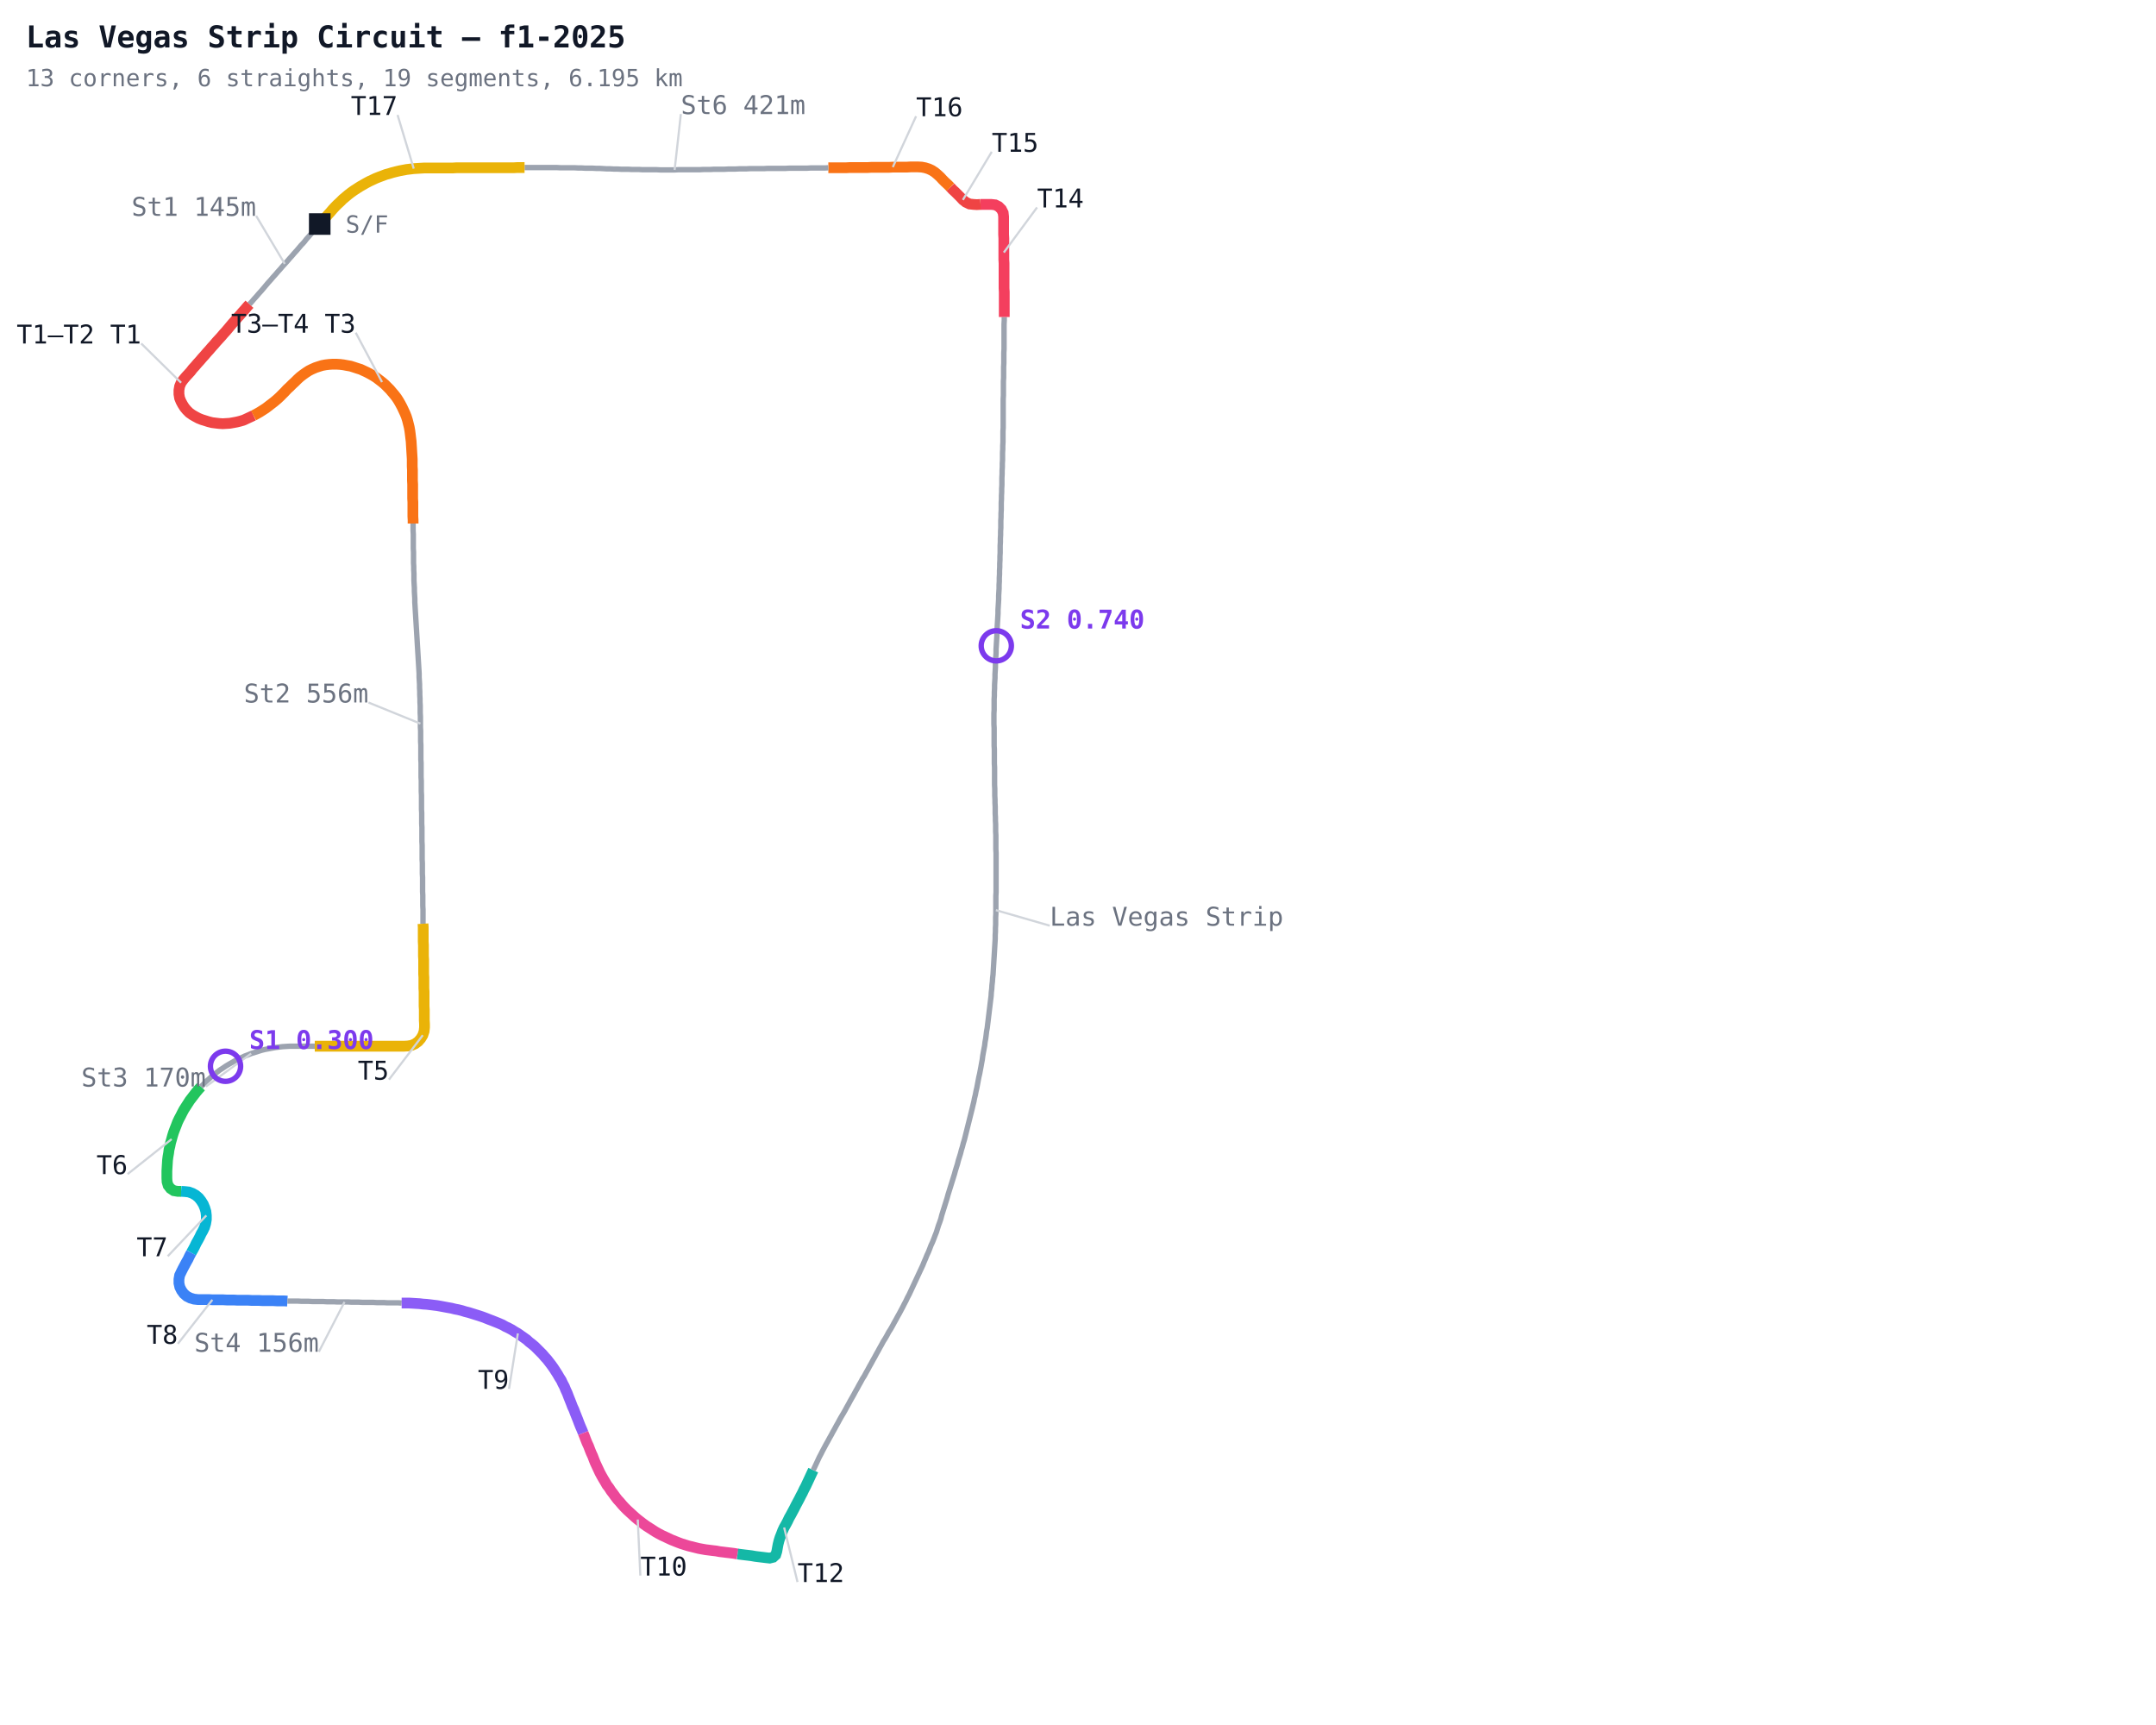
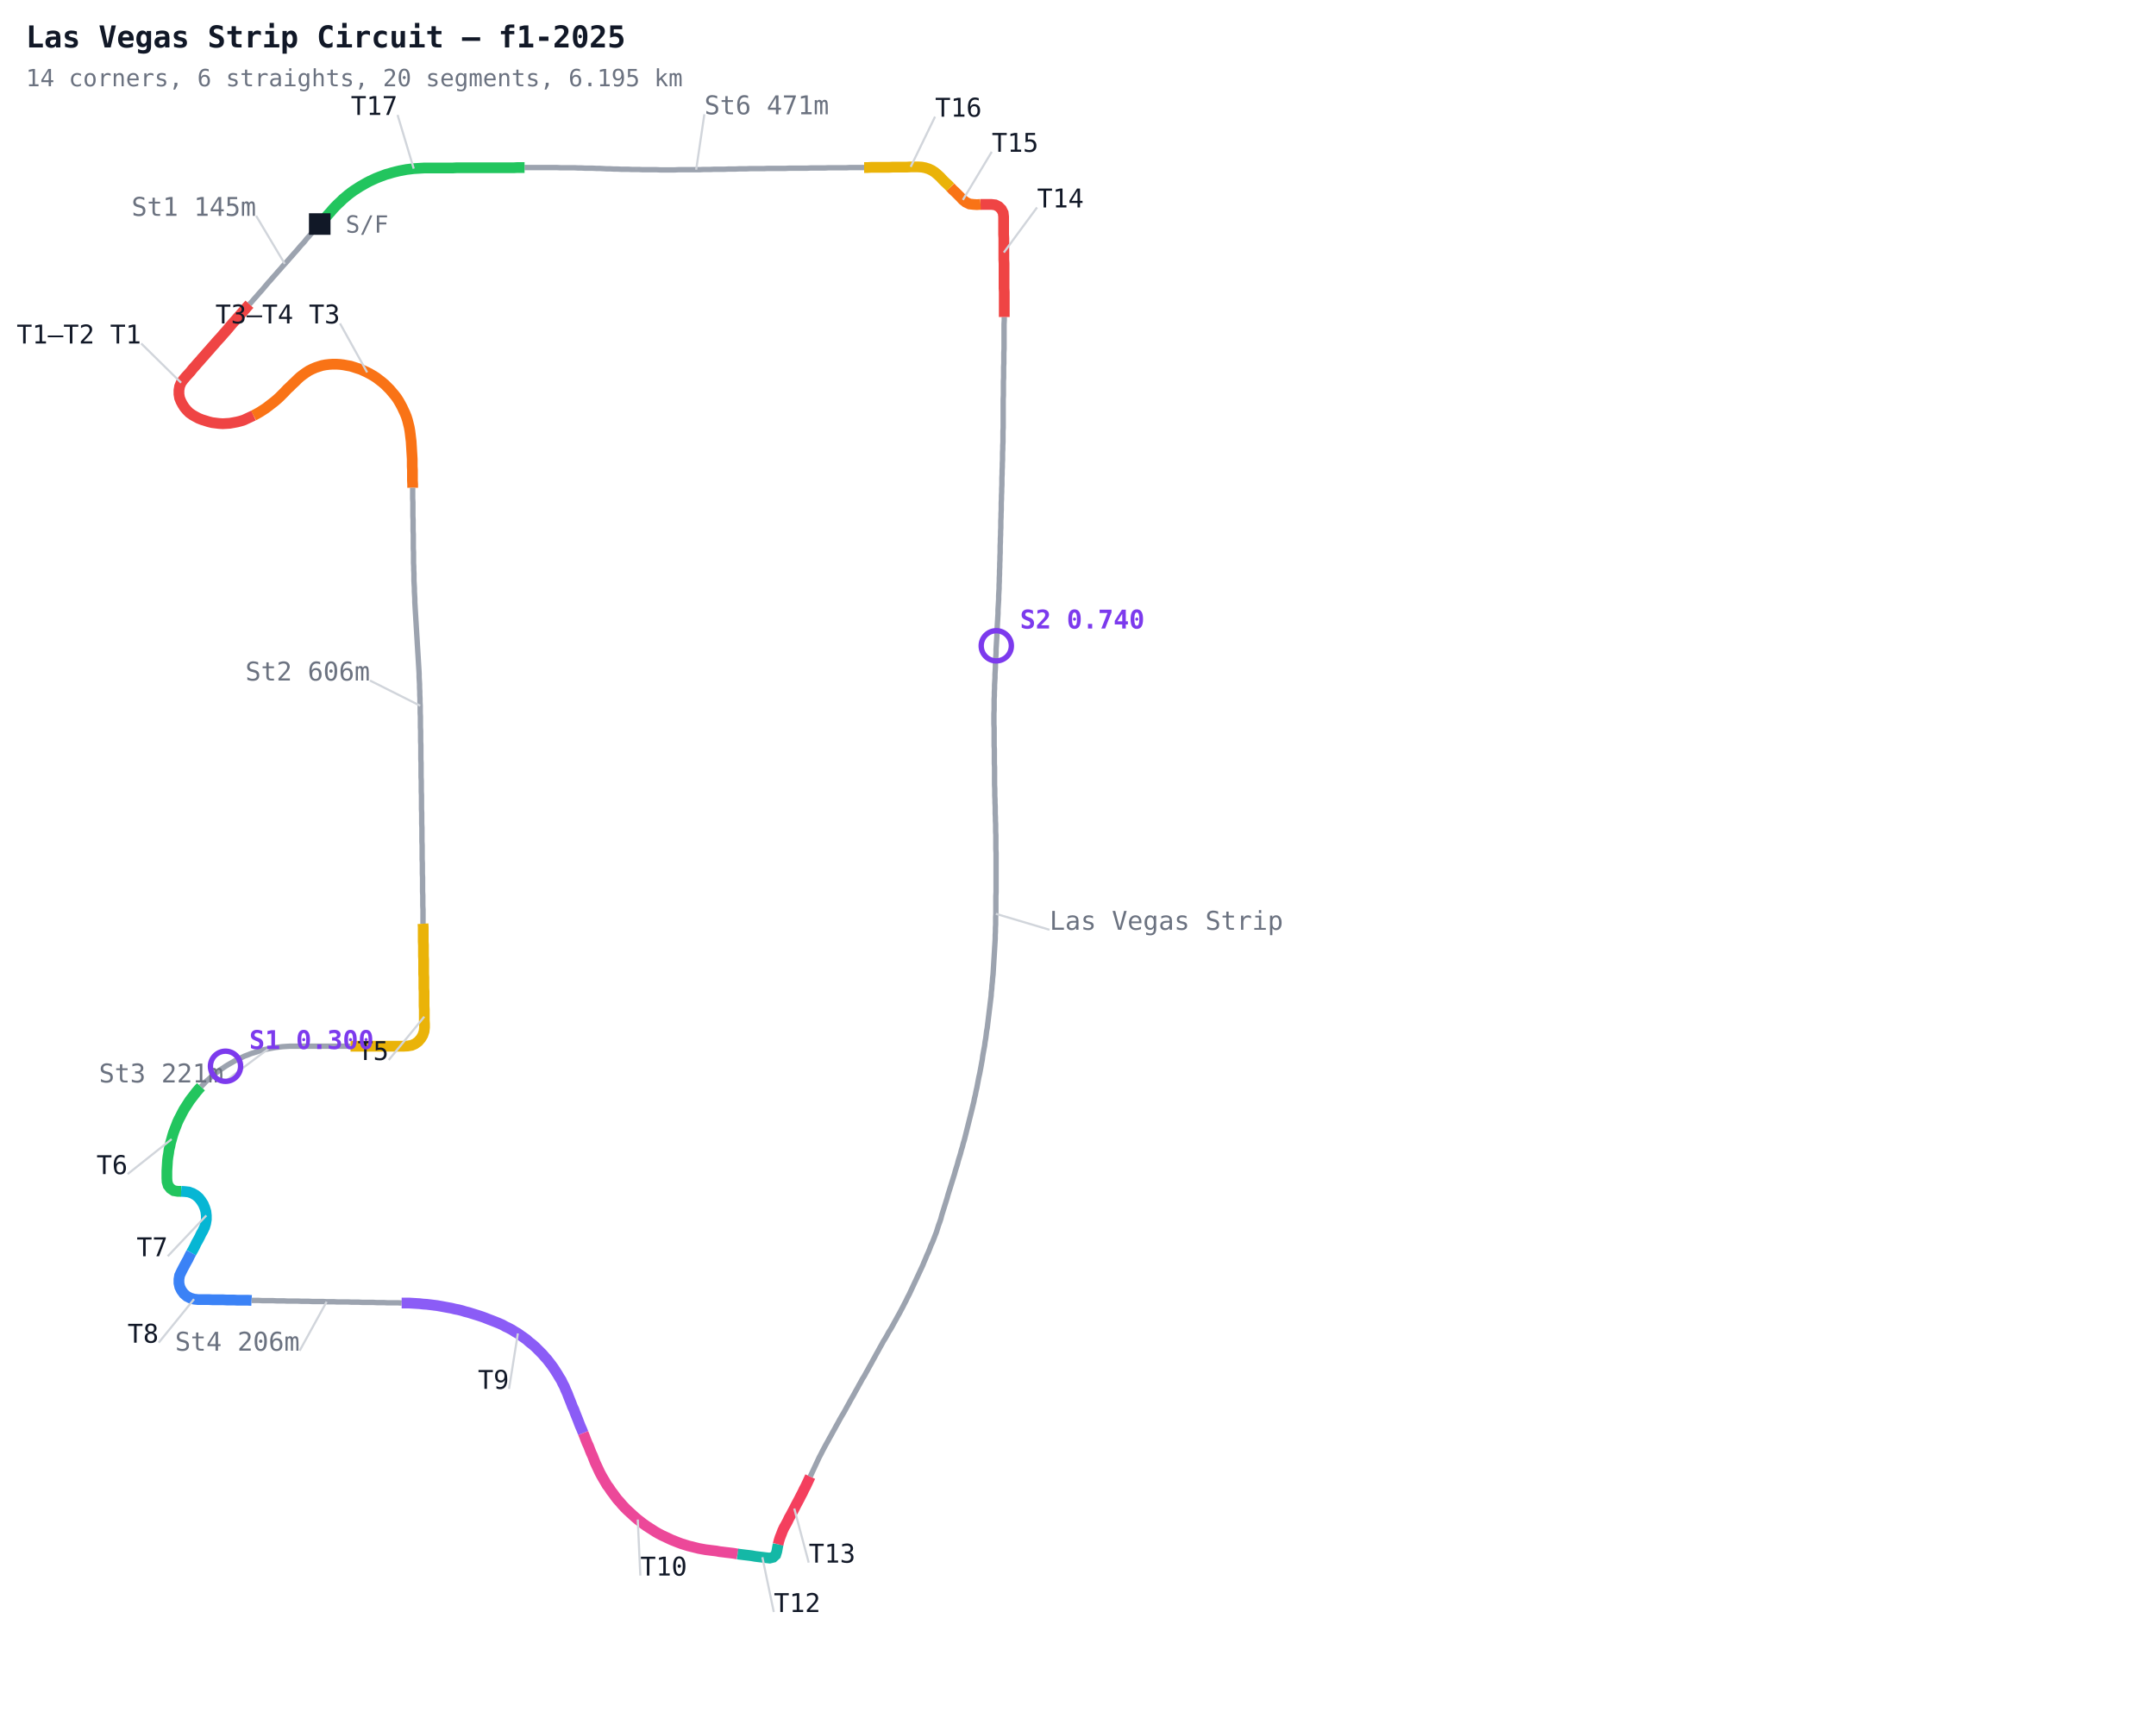
<svg xmlns="http://www.w3.org/2000/svg" width="1000" height="800" viewBox="0 0 1000 800">
  <defs>
    <style>
      .name { font-family: monospace; font-size: 12px; }
      .sector { font-family: monospace; font-size: 12px; fill: #7c3aed; font-weight: bold; }
      .title { font-family: monospace; font-size: 14px; fill: #111827; font-weight: bold; }
      .sub { font-family: monospace; font-size: 11px; fill: #6b7280; }
    </style>
  </defs>
  <rect width="1000" height="800" fill="#ffffff" />
  <polyline fill="none" stroke="#9ca3af" stroke-width="2.5" points="148.3,103.9 147.4,104.9 146.6,105.8 145.5,107.1 144.4,108.3 143.3,109.6 142.2,110.8 141.2,112.1 140.5,112.9 139.7,113.7 138.7,114.9 137.6,116.2 136.5,117.4 135.4,118.7 134.3,119.9 133.2,121.2 132.1,122.4 131.0,123.6 129.9,124.9 128.8,126.1 127.7,127.4 126.6,128.6 125.5,129.9 124.4,131.1 123.3,132.4 122.3,133.6 121.2,134.9 120.1,136.1 119.0,137.4 117.9,138.6 116.8,139.9 115.7,141.1" />
  <polyline fill="none" stroke="#ef4444" stroke-width="5" points="115.7,141.1 114.6,142.3 113.5,143.6 112.4,144.8 111.3,146.1 110.2,147.3 109.1,148.6 108.0,149.8 106.9,151.1 105.9,152.3 104.8,153.6 103.7,154.8 102.6,156.1 101.5,157.3 100.4,158.5 99.3,159.8 98.2,161.0 97.1,162.3 96.0,163.5 94.9,164.8 93.8,166.0 92.7,167.3 91.6,168.5 90.5,169.8 89.4,171.0 88.4,172.3 87.3,173.5 86.2,174.7 85.1,176.0 84.0,177.5 83.3,179.2 83.0,181.0 83.0,182.8 83.3,184.6 83.9,186.1 84.7,187.6 85.6,189.0 86.6,190.2 87.8,191.4 89.2,192.4 90.6,193.2 92.1,194.0 93.6,194.6 95.2,195.1 96.8,195.6 98.4,196.0 100.0,196.2 101.7,196.4 103.3,196.5 105.0,196.4 106.6,196.3 108.3,196.0 109.9,195.7 111.5,195.3 113.1,194.8 114.6,194.1 116.1,193.4 117.6,192.7" />
-   <polyline fill="none" stroke="#f97316" stroke-width="5" points="117.6,192.7 119.1,191.9 120.5,191.1 121.9,190.2 123.3,189.3 124.6,188.3 125.9,187.3 127.2,186.3 128.5,185.2 129.7,184.1 130.9,182.9 132.1,181.7 133.2,180.5 134.4,179.4 135.6,178.2 136.8,177.1 138.0,175.9 139.2,174.8 140.5,173.8 141.9,172.8 143.3,171.9 144.7,171.2 146.3,170.5 147.8,170.0 149.4,169.5 151.0,169.2 152.7,169.0 154.3,168.9 156.0,168.9 157.7,169.0 159.3,169.2 160.9,169.5 162.6,169.8 164.2,170.3 165.7,170.8 167.3,171.3 168.8,172.0 170.3,172.7 171.8,173.5 173.2,174.3 174.6,175.2 175.9,176.2 177.2,177.2 178.5,178.3 179.7,179.5 180.8,180.6 181.9,181.9 183.0,183.2 184.0,184.5 184.9,185.9 185.7,187.3 186.5,188.8 187.2,190.3 187.9,191.8 188.5,193.3 189.0,194.9 189.4,196.5 189.8,198.1 190.1,199.8 190.3,201.4 190.5,203.1 190.7,204.7 190.8,206.4 190.9,208.0 191.0,209.7 191.1,211.3 191.2,213.0 191.2,214.6 191.2,216.3 191.3,218.0 191.3,219.6 191.3,221.3 191.3,222.9 191.4,224.6 191.4,226.2 191.4,227.9 191.4,229.6 191.4,231.2 191.5,232.9 191.5,234.5 191.5,236.2 191.5,237.9 191.5,239.5 191.6,241.2 191.6,242.8" />
-   <polyline fill="none" stroke="#9ca3af" stroke-width="2.5" points="191.6,242.8 191.6,244.5 191.6,246.1 191.7,247.8 191.7,249.5 191.7,251.1 191.7,252.8 191.7,254.4 191.8,256.1 191.8,257.7 191.8,259.4 191.8,261.1 191.9,262.7 191.9,264.4 192.0,266.0 192.0,267.7 192.0,269.3 192.1,271.0 192.2,272.7 192.2,274.3 192.3,276.0 192.4,277.6 192.4,279.3 192.5,280.9 192.6,282.6 192.7,284.3 192.8,285.9 192.9,287.6 193.0,289.2 193.1,290.9 193.2,292.5 193.3,294.2 193.4,295.8 193.5,297.5 193.6,299.2 193.7,300.8 193.8,302.5 193.9,304.1 194.0,305.8 194.1,307.4 194.2,309.1 194.3,310.7 194.4,312.4 194.4,314.1 194.5,315.7 194.6,317.4 194.6,319.0 194.7,320.7 194.7,322.3 194.8,324.0 194.8,325.6 194.9,327.3 194.9,329.0 194.9,330.6 195.0,332.3 195.0,333.9 195.0,335.6 195.0,337.3 195.1,338.9 195.1,340.6 195.1,342.2 195.1,343.9 195.2,345.5 195.2,347.2 195.2,348.9 195.2,350.5 195.2,352.2 195.3,353.8 195.3,355.5 195.3,357.1 195.3,358.8 195.3,360.5 195.4,362.1 195.4,363.8 195.4,365.4 195.4,367.1 195.5,368.8 195.5,370.4 195.5,372.1 195.5,373.7 195.5,375.4 195.6,377.0 195.6,378.7 195.6,380.4 195.6,382.0 195.7,383.7 195.7,385.3 195.7,387.0 195.7,388.6 195.7,390.3 195.8,392.0 195.8,393.6 195.8,395.3 195.8,396.9 195.8,398.6 195.9,400.3 195.9,401.9 195.9,403.6 195.9,405.2 196.0,406.9 196.0,408.5 196.0,410.2 196.0,411.9 196.0,413.5 196.1,415.2 196.1,416.8 196.1,418.5 196.1,420.1 196.2,421.8 196.2,423.5 196.2,425.1 196.2,426.8 196.2,428.4" />
-   <polyline fill="none" stroke="#eab308" stroke-width="5" points="196.2,428.4 196.3,430.1 196.3,431.8 196.3,433.4 196.3,435.1 196.3,436.7 196.4,438.4 196.4,440.0 196.4,441.7 196.4,443.4 196.5,445.0 196.5,446.7 196.5,448.3 196.5,450.0 196.5,451.7 196.6,453.3 196.6,455.0 196.6,456.6 196.6,458.3 196.7,459.9 196.7,461.6 196.7,463.3 196.7,464.9 196.7,466.6 196.8,468.2 196.8,469.9 196.8,471.5 196.8,473.2 196.9,474.9 196.9,476.5 196.7,478.3 196.1,480.1 195.2,481.6 194.0,483.0 192.5,484.1 190.9,484.8 189.1,485.1 187.4,485.2 185.8,485.2 184.1,485.2 182.5,485.2 180.8,485.2 179.1,485.2 177.5,485.2 175.8,485.2 174.2,485.2 172.5,485.2 170.8,485.2 169.2,485.2 167.5,485.2 165.9,485.2 164.2,485.2 162.6,485.2 160.9,485.2 159.2,485.2 157.6,485.2 155.9,485.2 154.3,485.2 152.6,485.2 150.9,485.2 149.3,485.2 147.6,485.2 146.0,485.2" />
-   <polyline fill="none" stroke="#9ca3af" stroke-width="2.5" points="146.0,485.2 144.3,485.2 142.7,485.2 141.0,485.2 139.3,485.2 137.7,485.2 136.0,485.2 134.4,485.2 132.7,485.3 131.1,485.4 129.4,485.6 127.8,485.8 126.1,486.1 124.5,486.4 122.9,486.7 121.3,487.1 119.7,487.6 118.1,488.1 116.5,488.6 115.0,489.2 113.4,489.8 111.9,490.5 110.4,491.2 108.9,492.0 107.5,492.8 106.1,493.6 104.6,494.5 103.3,495.4 101.9,496.3 100.6,497.3 99.3,498.3 98.0,499.4 96.8,500.5 95.5,501.6 94.4,502.8 93.2,504.0" />
+   <polyline fill="none" stroke="#f97316" stroke-width="5" points="117.6,192.7 119.1,191.9 120.5,191.1 121.9,190.2 123.3,189.3 124.6,188.3 125.9,187.3 127.2,186.3 128.5,185.2 129.7,184.1 130.9,182.9 132.1,181.7 133.2,180.5 134.4,179.4 135.6,178.2 136.8,177.1 138.0,175.9 139.2,174.8 140.5,173.8 141.9,172.8 143.3,171.9 144.7,171.2 146.3,170.5 147.8,170.0 149.4,169.5 151.0,169.2 152.7,169.0 154.3,168.9 156.0,168.9 157.7,169.0 159.3,169.2 160.9,169.5 162.6,169.8 164.2,170.3 165.7,170.8 167.3,171.3 168.8,172.0 170.3,172.7 171.8,173.5 173.2,174.3 174.6,175.2 175.9,176.2 177.2,177.2 178.5,178.3 179.7,179.5 180.8,180.6 181.9,181.9 183.0,183.2 184.0,184.5 184.9,185.9 185.7,187.3 186.5,188.8 187.2,190.3 187.9,191.8 188.5,193.3 189.0,194.9 189.4,196.5 189.8,198.1 190.1,199.8 190.3,201.4 190.5,203.1 190.7,204.7 190.8,206.4 190.9,208.0 191.0,209.7 191.1,211.3 191.2,213.0 191.2,214.6 191.2,216.3 191.3,218.0 191.3,219.6 191.3,221.3 191.3,222.9 191.4,224.6 191.4,226.2" />
+   <polyline fill="none" stroke="#9ca3af" stroke-width="2.5" points="191.4,226.2 191.4,227.9 191.4,229.6 191.4,231.2 191.5,232.9 191.5,234.5 191.5,236.2 191.5,237.9 191.5,239.5 191.6,241.2 191.6,242.8 191.6,244.5 191.6,246.1 191.7,247.8 191.7,249.5 191.7,251.1 191.7,252.8 191.7,254.4 191.8,256.1 191.8,257.7 191.8,259.4 191.8,261.1 191.9,262.7 191.9,264.4 192.0,266.0 192.0,267.7 192.0,269.3 192.1,271.0 192.2,272.7 192.2,274.3 192.3,276.0 192.4,277.6 192.4,279.3 192.5,280.9 192.6,282.6 192.7,284.3 192.8,285.9 192.9,287.6 193.0,289.2 193.1,290.9 193.2,292.5 193.3,294.2 193.4,295.8 193.5,297.5 193.6,299.2 193.7,300.8 193.8,302.5 193.9,304.1 194.0,305.8 194.1,307.4 194.2,309.1 194.3,310.7 194.4,312.4 194.4,314.1 194.5,315.7 194.6,317.4 194.6,319.0 194.7,320.7 194.7,322.3 194.8,324.0 194.8,325.6 194.9,327.3 194.9,329.0 194.9,330.6 195.0,332.3 195.0,333.9 195.0,335.6 195.0,337.3 195.1,338.9 195.1,340.6 195.1,342.2 195.1,343.9 195.2,345.5 195.2,347.2 195.2,348.9 195.2,350.5 195.2,352.2 195.3,353.8 195.3,355.5 195.3,357.1 195.3,358.8 195.3,360.5 195.4,362.1 195.4,363.8 195.4,365.4 195.4,367.1 195.5,368.8 195.5,370.4 195.5,372.1 195.5,373.7 195.5,375.4 195.6,377.0 195.6,378.7 195.6,380.4 195.6,382.0 195.7,383.7 195.7,385.3 195.7,387.0 195.7,388.6 195.7,390.3 195.8,392.0 195.8,393.6 195.8,395.3 195.8,396.9 195.8,398.6 195.9,400.3 195.9,401.9 195.9,403.6 195.9,405.2 196.0,406.9 196.0,408.5 196.0,410.2 196.0,411.9 196.0,413.5 196.1,415.2 196.1,416.8 196.1,418.5 196.1,420.1 196.2,421.8 196.2,423.5 196.2,425.1 196.2,426.8 196.2,428.4" />
+   <polyline fill="none" stroke="#eab308" stroke-width="5" points="196.2,428.4 196.3,430.1 196.3,431.8 196.3,433.4 196.3,435.1 196.3,436.7 196.4,438.4 196.4,440.0 196.4,441.7 196.4,443.4 196.5,445.0 196.5,446.7 196.5,448.3 196.5,450.0 196.5,451.7 196.6,453.3 196.6,455.0 196.6,456.6 196.6,458.3 196.7,459.9 196.7,461.6 196.7,463.3 196.7,464.9 196.7,466.6 196.8,468.2 196.8,469.9 196.8,471.5 196.8,473.2 196.9,474.9 196.9,476.5 196.7,478.3 196.1,480.1 195.2,481.6 194.0,483.0 192.5,484.1 190.9,484.8 189.1,485.1 187.4,485.2 185.8,485.2 184.1,485.2 182.5,485.2 180.8,485.2 179.1,485.2 177.5,485.2 175.8,485.2 174.2,485.2 172.5,485.2 170.8,485.2 169.2,485.2 167.5,485.2 165.9,485.2 164.2,485.2 162.6,485.2" />
+   <polyline fill="none" stroke="#9ca3af" stroke-width="2.5" points="162.6,485.2 160.9,485.2 159.2,485.2 157.6,485.2 155.9,485.2 154.3,485.2 152.6,485.2 150.9,485.2 149.3,485.2 147.6,485.2 146.0,485.2 144.3,485.2 142.7,485.2 141.0,485.2 139.3,485.2 137.7,485.2 136.0,485.2 134.4,485.2 132.7,485.3 131.1,485.4 129.4,485.6 127.8,485.8 126.1,486.1 124.5,486.4 122.9,486.7 121.3,487.1 119.7,487.6 118.1,488.1 116.5,488.6 115.0,489.2 113.4,489.8 111.9,490.5 110.4,491.2 108.9,492.0 107.5,492.8 106.1,493.6 104.6,494.5 103.3,495.4 101.9,496.3 100.6,497.3 99.3,498.3 98.0,499.4 96.8,500.5 95.5,501.6 94.4,502.8 93.2,504.0" />
  <polyline fill="none" stroke="#22c55e" stroke-width="5" points="93.2,504.0 92.1,505.2 91.0,506.5 90.0,507.8 89.0,509.1 88.0,510.4 87.1,511.8 86.2,513.2 85.3,514.6 84.5,516.1 83.8,517.5 83.0,519.0 82.3,520.5 81.7,522.1 81.1,523.6 80.5,525.2 80.0,526.8 79.6,528.3 79.1,530.0 78.8,531.6 78.4,533.2 78.2,534.8 77.9,536.5 77.7,538.1 77.6,539.8 77.5,541.4 77.4,543.1 77.4,544.7 77.4,546.4 77.5,548.1 78.0,549.8 79.1,551.2 80.6,552.2 82.4,552.5 84.0,552.5" />
  <polyline fill="none" stroke="#06b6d4" stroke-width="5" points="84.0,552.5 85.7,552.6 87.5,552.8 89.2,553.4 90.8,554.3 92.2,555.5 93.3,556.9 94.3,558.5 95.0,560.2 95.5,561.9 95.7,563.7 95.7,565.6 95.4,567.4 94.9,569.1 94.1,570.8 93.3,572.2 92.6,573.7 91.8,575.2 91.0,576.6 90.3,578.1 89.5,579.6 88.7,581.0" />
-   <polyline fill="none" stroke="#3b82f6" stroke-width="5" points="88.7,581.0 87.9,582.5 87.2,584.0 86.4,585.4 85.6,586.9 84.8,588.4 84.1,589.8 83.3,591.5 83.0,593.3 83.0,595.1 83.4,596.9 84.2,598.5 85.3,600.0 86.7,601.2 88.3,602.0 90.0,602.5 91.8,602.7 93.5,602.7 95.1,602.7 96.8,602.7 98.5,602.8 100.1,602.8 101.8,602.8 103.4,602.8 105.1,602.9 106.7,602.9 108.4,602.9 110.1,603.0 111.7,603.0 113.4,603.0 115.0,603.0 116.7,603.1 118.4,603.1 120.0,603.1 121.7,603.2 123.3,603.2 125.0,603.2 126.6,603.2 128.3,603.3 130.0,603.3 131.6,603.3 133.3,603.4" />
-   <polyline fill="none" stroke="#9ca3af" stroke-width="2.5" points="133.3,603.4 134.9,603.4 136.6,603.4 138.2,603.4 139.9,603.5 141.6,603.5 143.2,603.5 144.9,603.6 146.5,603.6 148.2,603.6 149.9,603.6 151.5,603.7 153.2,603.7 154.8,603.7 156.5,603.8 158.1,603.8 159.8,603.8 161.5,603.8 163.1,603.9 164.8,603.9 166.4,603.9 168.1,604.0 169.7,604.0 171.4,604.0 173.1,604.0 174.7,604.1 176.4,604.1 178.0,604.1 179.7,604.2 181.3,604.2 183.0,604.2 184.7,604.2 186.3,604.3" />
+   <polyline fill="none" stroke="#3b82f6" stroke-width="5" points="88.7,581.0 87.9,582.5 87.2,584.0 86.4,585.4 85.6,586.9 84.8,588.4 84.1,589.8 83.3,591.5 83.0,593.3 83.0,595.1 83.4,596.9 84.2,598.5 85.3,600.0 86.7,601.2 88.3,602.0 90.0,602.5 91.8,602.7 93.5,602.7 95.1,602.7 96.8,602.7 98.5,602.8 100.1,602.8 101.8,602.8 103.4,602.8 105.1,602.9 106.7,602.9 108.4,602.9 110.1,603.0 111.7,603.0 113.4,603.0 115.0,603.0 116.7,603.1" />
+   <polyline fill="none" stroke="#9ca3af" stroke-width="2.5" points="116.7,603.1 118.4,603.1 120.0,603.1 121.7,603.2 123.3,603.2 125.0,603.2 126.6,603.2 128.3,603.3 130.0,603.3 131.6,603.3 133.3,603.4 134.9,603.4 136.6,603.4 138.2,603.4 139.9,603.5 141.6,603.5 143.2,603.5 144.9,603.6 146.5,603.6 148.2,603.6 149.9,603.6 151.5,603.7 153.2,603.7 154.8,603.7 156.5,603.8 158.1,603.8 159.8,603.8 161.5,603.8 163.1,603.9 164.8,603.9 166.4,603.9 168.1,604.0 169.7,604.0 171.4,604.0 173.1,604.0 174.7,604.1 176.4,604.1 178.0,604.1 179.7,604.2 181.3,604.2 183.0,604.2 184.7,604.2 186.3,604.3" />
  <polyline fill="none" stroke="#8b5cf6" stroke-width="5" points="186.3,604.3 188.0,604.3 189.6,604.3 191.3,604.4 192.9,604.5 194.6,604.6 196.3,604.8 197.9,604.9 199.6,605.1 201.2,605.3 202.8,605.5 204.5,605.8 206.1,606.1 207.7,606.4 209.4,606.7 211.0,607.1 212.6,607.4 214.2,607.8 215.8,608.3 217.4,608.7 219.0,609.2 220.6,609.7 222.2,610.2 223.7,610.7 225.3,611.3 226.8,611.9 228.4,612.5 229.9,613.1 231.4,613.7 233.0,614.4 234.4,615.2 235.9,615.9 237.4,616.7 238.8,617.6 240.2,618.4 241.6,619.4 242.9,620.3 244.3,621.3 245.5,622.4 246.8,623.4 248.1,624.5 249.3,625.7 250.4,626.8 251.6,628.0 252.7,629.3 253.8,630.5 254.8,631.8 255.8,633.1 256.8,634.5 257.7,635.9 258.6,637.3 259.4,638.7 260.3,640.1 261.0,641.6 261.8,643.1 262.4,644.6 263.1,646.1 263.7,647.7 264.3,649.2 264.9,650.7 265.5,652.3 266.2,653.8 266.8,655.4 267.4,656.9 268.0,658.4 268.6,660.0 269.2,661.5 269.9,663.1 270.5,664.6" />
  <polyline fill="none" stroke="#ec4899" stroke-width="5" points="270.5,664.6 271.1,666.1 271.7,667.7 272.3,669.2 273.0,670.7 273.6,672.3 274.2,673.8 274.9,675.3 275.5,676.9 276.1,678.4 276.8,679.9 277.5,681.4 278.2,682.9 279.0,684.4 279.8,685.8 280.7,687.3 281.5,688.7 282.5,690.0 283.4,691.4 284.4,692.7 285.4,694.1 286.4,695.4 287.5,696.6 288.6,697.9 289.7,699.1 290.9,700.3 292.1,701.4 293.3,702.5 294.5,703.6 295.8,704.7 297.1,705.7 298.4,706.7 299.8,707.7 301.2,708.6 302.6,709.5 304.0,710.4 305.4,711.2 306.9,712.0 308.4,712.7 309.9,713.4 311.4,714.1 312.9,714.7 314.4,715.3 316.0,715.9 317.6,716.4 319.2,716.9 320.8,717.3 322.4,717.7 324.0,718.1 325.6,718.4 327.3,718.7 328.9,718.9 330.5,719.1 332.2,719.3 333.8,719.6 335.5,719.8 337.1,720.0 338.8,720.2 340.4,720.4 342.1,720.7" />
-   <polyline fill="none" stroke="#14b8a6" stroke-width="5" points="342.1,720.7 343.7,720.9 345.3,721.1 347.0,721.3 348.6,721.5 350.3,721.8 351.9,722.0 353.6,722.2 355.2,722.4 357.0,722.6 358.6,722.2 359.8,721.1 360.3,719.5 360.6,717.8 360.9,716.2 361.3,714.6 361.8,713.0 362.4,711.5 363.0,709.9 363.7,708.4 364.5,707.0 365.3,705.5 366.0,704.0 366.8,702.6 367.6,701.1 368.4,699.6 369.1,698.2 369.9,696.7 370.7,695.2 371.4,693.8 372.2,692.3 372.9,690.8 373.7,689.3 374.4,687.8 375.1,686.3 375.8,684.8 376.5,683.3 377.2,681.8" />
-   <polyline fill="none" stroke="#9ca3af" stroke-width="2.5" points="377.2,681.8 377.9,680.3 378.6,678.8 379.3,677.3 380.0,675.8 380.8,674.3 381.5,672.9 382.3,671.4 383.1,669.9 383.9,668.5 384.7,667.0 385.5,665.6 386.3,664.1 387.1,662.7 387.9,661.2 388.7,659.8 389.5,658.3 390.3,656.9 391.2,655.4 392.0,654.0 392.8,652.5 393.6,651.1 394.4,649.6 395.2,648.2 396.0,646.8 396.8,645.3 397.6,643.9 398.4,642.4 399.2,641.0 400.0,639.5 400.9,638.1 401.7,636.6 402.5,635.2 403.3,633.7 404.1,632.3 404.9,630.8 405.7,629.4 406.5,627.9 407.3,626.5 408.1,625.0 408.9,623.6 409.7,622.1 410.6,620.7 411.4,619.3 412.2,617.8 413.1,616.4 413.9,615.0 414.7,613.5 415.5,612.1 416.3,610.6 417.1,609.2 417.9,607.7 418.7,606.2 419.4,604.8 420.2,603.3 420.9,601.8 421.7,600.3 422.4,598.8 423.1,597.3 423.8,595.8 424.5,594.3 425.2,592.8 425.9,591.3 426.6,589.8 427.3,588.3 428.0,586.8 428.6,585.3 429.3,583.7 429.9,582.2 430.6,580.7 431.2,579.2 431.8,577.6 432.5,576.1 433.1,574.6 433.7,573.0 434.3,571.5 434.8,569.9 435.3,568.3 435.9,566.7 436.4,565.2 436.8,563.6 437.3,562.0 437.8,560.4 438.3,558.8 438.8,557.2 439.3,555.6 439.7,554.1 440.2,552.5 440.7,550.9 441.2,549.3 441.7,547.7 442.2,546.1 442.7,544.5 443.1,543.0 443.6,541.4 444.1,539.8 444.5,538.2 445.0,536.6 445.5,535.0 445.9,533.4 446.4,531.8 446.8,530.2 447.3,528.6 447.7,527.0 448.1,525.4 448.5,523.8 448.9,522.2 449.3,520.6 449.7,519.0 450.1,517.4 450.5,515.8 450.9,514.2 451.3,512.5 451.7,510.9 452.0,509.3 452.4,507.7 452.7,506.1 453.1,504.4 453.4,502.8 453.7,501.2 454.0,499.6 454.4,497.9 454.7,496.3 455.0,494.7 455.3,493.0 455.6,491.4 455.8,489.8 456.1,488.1 456.4,486.5 456.7,484.9 456.9,483.2 457.2,481.6 457.4,480.0 457.6,478.3 457.9,476.7 458.1,475.0 458.3,473.4 458.5,471.7 458.7,470.1 458.9,468.4 459.1,466.8 459.3,465.1 459.5,463.5 459.7,461.9 459.8,460.2 460.0,458.6 460.1,456.9 460.3,455.2 460.4,453.6 460.6,451.9 460.7,450.3 460.8,448.6 460.9,447.0 461.0,445.3 461.1,443.7 461.2,442.0 461.3,440.4 461.4,438.7 461.5,437.1 461.6,435.4 461.6,433.7 461.7,432.1 461.7,430.4 461.8,428.8 461.8,427.1 461.8,425.5 461.9,423.8 461.9,422.1 461.9,420.5 461.9,418.8 461.9,417.2 461.9,415.5 462.0,413.8 462.0,412.2 462.0,410.5 462.0,408.9 462.0,407.2 462.0,405.6 462.0,403.9 462.0,402.2 462.0,400.6 462.0,398.9 462.0,397.3 462.0,395.6 461.9,393.9 461.9,392.3 461.9,390.6 461.9,389.0 461.9,387.3 461.8,385.7 461.8,384.0 461.8,382.3 461.7,380.7 461.7,379.0 461.6,377.4 461.6,375.7 461.6,374.1 461.5,372.4 461.5,370.7 461.4,369.1 461.4,367.4 461.4,365.8 461.3,364.1 461.3,362.5 461.3,360.8 461.3,359.1 461.3,357.5 461.3,355.8 461.2,354.2 461.2,352.5 461.2,350.8 461.2,349.2 461.2,347.5 461.1,345.9 461.1,344.2 461.1,342.6 461.1,340.9 461.1,339.2 461.1,337.6 461.0,335.9 461.0,334.3 461.0,332.6 461.0,330.9 461.1,329.3 461.1,327.6 461.1,326.0 461.1,324.3 461.2,322.7 461.2,321.0 461.3,319.3 461.3,317.7 461.4,316.0 461.5,314.4 461.5,312.7 461.6,311.1 461.7,309.4 461.7,307.7 461.8,306.1 461.9,304.4 462.0,302.8 462.0,301.1 462.1,299.5 462.2,297.8 462.3,296.2 462.4,294.5 462.4,292.8 462.5,291.2 462.6,289.5 462.7,287.9 462.8,286.2 462.9,284.6 462.9,282.9 463.0,281.2 463.1,279.6 463.2,277.9 463.2,276.3 463.3,274.6 463.4,273.0 463.4,271.3 463.5,269.6 463.5,268.0 463.6,266.3 463.6,264.7 463.7,263.0 463.7,261.4 463.8,259.7 463.8,258.0 463.9,256.4 463.9,254.7 463.9,253.1 464.0,251.4 464.0,249.8 464.1,248.1 464.1,246.4 464.2,244.8 464.2,243.1 464.2,241.5 464.3,239.8 464.3,238.2 464.4,236.5 464.4,234.8 464.4,233.2 464.5,231.5 464.5,229.9 464.6,228.2 464.6,226.6 464.7,224.9 464.7,223.2 464.7,221.6 464.8,219.9 464.8,218.3 464.9,216.6 464.9,214.9 465.0,213.3 465.0,211.6 465.0,210.0 465.1,208.3 465.1,206.7 465.2,205.0 465.2,203.3 465.2,201.7 465.2,200.0 465.3,198.4 465.3,196.7 465.3,195.1 465.3,193.4 465.3,191.7 465.3,190.1 465.3,188.4 465.3,186.8 465.3,185.1 465.4,183.4 465.4,181.8 465.4,180.1 465.4,178.5 465.4,176.8 465.5,175.2 465.5,173.5 465.5,171.8 465.5,170.2 465.6,168.5 465.6,166.9 465.6,165.2 465.6,163.6 465.7,161.9 465.7,160.2 465.7,158.6 465.7,156.9 465.7,155.3 465.7,153.6 465.7,151.9 465.7,150.3 465.8,148.6 465.8,147.0" />
-   <polyline fill="none" stroke="#f43f5e" stroke-width="5" points="465.8,147.0 465.8,145.3 465.8,143.7 465.8,142.0 465.8,140.3 465.8,138.7 465.8,137.0 465.8,135.4 465.7,133.7 465.7,132.0 465.7,130.4 465.7,128.7 465.7,127.1 465.7,125.4 465.7,123.8 465.7,122.1 465.6,120.4 465.6,118.8 465.6,117.1 465.6,115.5 465.6,113.8 465.6,112.2 465.6,110.5 465.5,108.8 465.5,107.2 465.5,105.5 465.5,103.9 465.5,102.2 465.5,100.5 465.3,98.7 464.5,97.1 463.2,95.8 461.6,95.0 459.8,94.8 458.1,94.8 456.5,94.8 454.8,94.8" />
-   <polyline fill="none" stroke="#ef4444" stroke-width="5" points="454.8,94.8 453.1,94.9 451.5,94.8 449.7,94.6 448.0,93.8 446.6,92.7 445.5,91.5 444.3,90.3 443.1,89.1 441.9,88.0 440.8,86.8" />
-   <polyline fill="none" stroke="#f97316" stroke-width="5" points="440.8,86.8 439.6,85.6 438.4,84.5 437.2,83.3 436.1,82.1 434.9,81.0 433.6,79.9 432.2,79.0 430.7,78.3 429.1,77.8 427.5,77.5 425.7,77.4 424.0,77.4 422.4,77.4 420.7,77.5 419.0,77.5 417.4,77.5 415.7,77.5 414.1,77.5 412.4,77.6 410.8,77.6 409.1,77.6 407.4,77.6 405.8,77.6 404.1,77.6 402.5,77.7 400.8,77.7 399.1,77.7 397.5,77.7 395.8,77.7 394.2,77.7 392.5,77.8 390.9,77.8 389.2,77.8 387.5,77.8 385.9,77.8 384.2,77.8" />
-   <polyline fill="none" stroke="#9ca3af" stroke-width="2.5" points="384.2,77.8 382.6,77.9 380.9,77.9 379.3,77.9 377.6,77.9 375.9,77.9 374.3,78.0 372.6,78.0 371.0,78.0 369.3,78.0 367.6,78.0 366.0,78.0 364.3,78.1 362.7,78.1 361.0,78.1 359.4,78.1 357.7,78.1 356.0,78.1 354.4,78.2 352.7,78.2 351.1,78.2 349.4,78.2 347.8,78.2 346.1,78.3 344.4,78.3 342.8,78.3 341.1,78.4 339.5,78.4 337.8,78.4 336.1,78.5 334.5,78.5 332.8,78.5 331.2,78.5 329.5,78.6 327.9,78.6 326.2,78.6 324.5,78.7 322.9,78.7 321.2,78.7 319.6,78.7 317.9,78.7 316.3,78.7 314.6,78.7 312.9,78.8 311.3,78.8 309.6,78.8 308.0,78.8 306.3,78.8 304.6,78.7 303.0,78.7 301.3,78.7 299.7,78.7 298.0,78.7 296.4,78.6 294.7,78.6 293.0,78.6 291.4,78.5 289.7,78.5 288.1,78.5 286.4,78.4 284.7,78.4 283.1,78.3 281.4,78.3 279.8,78.2 278.1,78.1 276.5,78.1 274.8,78.0 273.1,78.0 271.5,78.0 269.8,77.9 268.2,77.9 266.5,77.8 264.9,77.8 263.2,77.8 261.5,77.8 259.9,77.8 258.2,77.7 256.6,77.7 254.9,77.7 253.3,77.7 251.6,77.7 249.9,77.7 248.3,77.7 246.6,77.7 245.0,77.7 243.3,77.7" />
-   <polyline fill="none" stroke="#eab308" stroke-width="5" points="243.3,77.7 241.6,77.7 240.0,77.7 238.3,77.8 236.7,77.8 235.0,77.8 233.4,77.8 231.7,77.8 230.0,77.8 228.4,77.8 226.7,77.8 225.1,77.8 223.4,77.8 221.7,77.8 220.1,77.8 218.4,77.8 216.8,77.8 215.1,77.8 213.5,77.8 211.8,77.8 210.1,77.9 208.5,77.9 206.8,77.9 205.2,77.9 203.5,77.9 201.9,77.9 200.2,77.9 198.5,77.9 196.9,77.9 195.2,78.0 193.6,78.1 191.9,78.2 190.3,78.4 188.6,78.6 187.0,78.9 185.4,79.2 183.7,79.6 182.1,80.0 180.5,80.5 179.0,80.9 177.4,81.5 175.8,82.1 174.3,82.7 172.8,83.4 171.3,84.1 169.8,84.9 168.4,85.7 167.0,86.5 165.6,87.4 164.2,88.3 162.8,89.3 161.5,90.3 160.2,91.4 159.0,92.4 157.8,93.6 156.6,94.7 155.4,95.9 154.3,97.1 153.2,98.4 152.1,99.6 151.0,100.9 149.9,102.1 149.1,103.0" />
+   <polyline fill="none" stroke="#14b8a6" stroke-width="5" points="342.1,720.7 343.7,720.9 345.3,721.1 347.0,721.3 348.6,721.5 350.3,721.8 351.9,722.0 353.6,722.2 355.2,722.4 357.0,722.6 358.6,722.2 359.8,721.1 360.3,719.5 360.6,717.8 360.9,716.2" />
+   <polyline fill="none" stroke="#f43f5e" stroke-width="5" points="360.9,716.2 361.3,714.6 361.8,713.0 362.4,711.5 363.0,709.9 363.7,708.4 364.5,707.0 365.3,705.5 366.0,704.0 366.8,702.6 367.6,701.1 368.4,699.6 369.1,698.2 369.9,696.7 370.7,695.2 371.4,693.8 372.2,692.3 372.9,690.8 373.7,689.3 374.4,687.8 375.1,686.3 375.8,684.8" />
+   <polyline fill="none" stroke="#9ca3af" stroke-width="2.5" points="375.8,684.8 376.5,683.3 377.2,681.8 377.9,680.3 378.6,678.8 379.3,677.3 380.0,675.8 380.8,674.3 381.5,672.9 382.3,671.4 383.1,669.9 383.9,668.5 384.7,667.0 385.5,665.6 386.3,664.1 387.1,662.7 387.9,661.2 388.7,659.8 389.5,658.3 390.3,656.9 391.2,655.4 392.0,654.0 392.8,652.5 393.6,651.1 394.4,649.6 395.2,648.2 396.0,646.8 396.8,645.3 397.6,643.9 398.4,642.4 399.2,641.0 400.0,639.5 400.9,638.1 401.7,636.6 402.5,635.2 403.3,633.7 404.1,632.3 404.9,630.8 405.7,629.4 406.5,627.9 407.3,626.5 408.1,625.0 408.9,623.6 409.7,622.1 410.6,620.7 411.4,619.3 412.2,617.8 413.1,616.4 413.9,615.0 414.7,613.5 415.5,612.1 416.3,610.6 417.1,609.2 417.9,607.7 418.7,606.2 419.4,604.8 420.2,603.3 420.9,601.8 421.7,600.3 422.4,598.8 423.1,597.3 423.8,595.8 424.5,594.3 425.2,592.8 425.9,591.3 426.6,589.8 427.3,588.3 428.0,586.8 428.6,585.3 429.3,583.7 429.9,582.2 430.6,580.7 431.2,579.2 431.8,577.6 432.5,576.1 433.1,574.6 433.7,573.0 434.3,571.5 434.8,569.9 435.3,568.3 435.9,566.7 436.4,565.2 436.8,563.6 437.3,562.0 437.8,560.4 438.3,558.8 438.8,557.2 439.3,555.6 439.7,554.1 440.2,552.5 440.7,550.9 441.2,549.3 441.7,547.7 442.2,546.1 442.7,544.5 443.1,543.0 443.6,541.4 444.1,539.8 444.5,538.2 445.0,536.6 445.5,535.0 445.9,533.4 446.4,531.8 446.8,530.2 447.3,528.6 447.7,527.0 448.1,525.4 448.5,523.8 448.9,522.2 449.3,520.6 449.7,519.0 450.1,517.4 450.5,515.8 450.9,514.2 451.3,512.5 451.7,510.9 452.0,509.3 452.4,507.7 452.7,506.1 453.1,504.4 453.4,502.8 453.7,501.2 454.0,499.6 454.4,497.9 454.7,496.3 455.0,494.7 455.3,493.0 455.6,491.4 455.8,489.8 456.1,488.1 456.4,486.5 456.7,484.9 456.9,483.2 457.2,481.6 457.4,480.0 457.6,478.3 457.9,476.7 458.1,475.0 458.3,473.4 458.5,471.7 458.7,470.1 458.9,468.4 459.1,466.8 459.3,465.1 459.5,463.5 459.7,461.9 459.8,460.2 460.0,458.6 460.1,456.9 460.3,455.2 460.4,453.6 460.6,451.9 460.7,450.3 460.8,448.6 460.9,447.0 461.0,445.3 461.1,443.7 461.2,442.0 461.3,440.4 461.4,438.7 461.5,437.1 461.6,435.4 461.6,433.7 461.7,432.1 461.7,430.4 461.8,428.8 461.8,427.1 461.8,425.5 461.9,423.8 461.9,422.1 461.9,420.5 461.9,418.8 461.9,417.2 461.9,415.5 462.0,413.8 462.0,412.2 462.0,410.5 462.0,408.9 462.0,407.2 462.0,405.6 462.0,403.9 462.0,402.2 462.0,400.6 462.0,398.9 462.0,397.3 462.0,395.6 461.9,393.9 461.9,392.3 461.9,390.6 461.9,389.0 461.9,387.3 461.8,385.7 461.8,384.0 461.8,382.3 461.7,380.7 461.7,379.0 461.6,377.4 461.6,375.7 461.6,374.1 461.5,372.4 461.5,370.7 461.4,369.1 461.4,367.4 461.4,365.8 461.3,364.1 461.3,362.5 461.3,360.8 461.3,359.1 461.3,357.5 461.3,355.8 461.2,354.2 461.2,352.5 461.2,350.8 461.2,349.2 461.2,347.5 461.1,345.9 461.1,344.2 461.1,342.6 461.1,340.9 461.1,339.2 461.1,337.6 461.0,335.9 461.0,334.3 461.0,332.6 461.0,330.9 461.1,329.3 461.1,327.6 461.1,326.0 461.1,324.3 461.2,322.7 461.2,321.0 461.3,319.3 461.3,317.7 461.4,316.0 461.5,314.4 461.5,312.7 461.6,311.1 461.7,309.4 461.7,307.7 461.8,306.1 461.9,304.4 462.0,302.8 462.0,301.1 462.1,299.5 462.2,297.8 462.3,296.2 462.4,294.5 462.4,292.8 462.5,291.2 462.6,289.5 462.7,287.9 462.8,286.2 462.9,284.6 462.9,282.9 463.0,281.2 463.1,279.6 463.2,277.9 463.2,276.3 463.3,274.6 463.4,273.0 463.4,271.3 463.5,269.6 463.5,268.0 463.6,266.3 463.6,264.7 463.7,263.0 463.7,261.4 463.8,259.7 463.8,258.0 463.9,256.4 463.9,254.7 463.9,253.1 464.0,251.4 464.0,249.8 464.1,248.1 464.1,246.4 464.2,244.8 464.2,243.1 464.2,241.5 464.3,239.8 464.3,238.2 464.4,236.5 464.4,234.8 464.4,233.2 464.5,231.5 464.5,229.9 464.6,228.2 464.6,226.6 464.7,224.9 464.7,223.2 464.7,221.6 464.8,219.9 464.8,218.3 464.9,216.6 464.9,214.9 465.0,213.3 465.0,211.6 465.0,210.0 465.1,208.3 465.1,206.7 465.2,205.0 465.2,203.3 465.2,201.7 465.2,200.0 465.3,198.4 465.3,196.7 465.3,195.1 465.3,193.4 465.3,191.7 465.3,190.1 465.3,188.4 465.3,186.8 465.3,185.1 465.4,183.4 465.4,181.8 465.4,180.1 465.4,178.5 465.4,176.8 465.5,175.2 465.5,173.5 465.5,171.8 465.5,170.2 465.6,168.5 465.6,166.9 465.6,165.2 465.6,163.6 465.7,161.9 465.7,160.2 465.7,158.6 465.7,156.9 465.7,155.3 465.7,153.6 465.7,151.9 465.7,150.3 465.8,148.6 465.8,147.0" />
+   <polyline fill="none" stroke="#ef4444" stroke-width="5" points="465.8,147.0 465.8,145.3 465.8,143.7 465.8,142.0 465.8,140.3 465.8,138.7 465.8,137.0 465.8,135.4 465.7,133.7 465.7,132.0 465.7,130.4 465.7,128.7 465.7,127.1 465.7,125.4 465.7,123.8 465.7,122.1 465.6,120.4 465.6,118.8 465.6,117.1 465.6,115.5 465.6,113.8 465.6,112.2 465.6,110.5 465.5,108.8 465.5,107.2 465.5,105.5 465.5,103.9 465.5,102.2 465.5,100.5 465.3,98.7 464.5,97.1 463.2,95.8 461.6,95.0 459.8,94.8 458.1,94.8 456.5,94.8 454.8,94.8" />
+   <polyline fill="none" stroke="#f97316" stroke-width="5" points="454.8,94.8 453.1,94.9 451.5,94.8 449.7,94.6 448.0,93.8 446.6,92.7 445.5,91.5 444.3,90.3 443.1,89.1 441.9,88.0 440.8,86.8" />
+   <polyline fill="none" stroke="#eab308" stroke-width="5" points="440.8,86.8 439.6,85.6 438.4,84.5 437.2,83.3 436.1,82.1 434.9,81.0 433.6,79.9 432.2,79.0 430.7,78.3 429.1,77.8 427.5,77.5 425.7,77.4 424.0,77.4 422.4,77.4 420.7,77.5 419.0,77.5 417.4,77.5 415.7,77.5 414.1,77.5 412.4,77.6 410.8,77.6 409.1,77.6 407.4,77.6 405.8,77.6 404.1,77.6 402.5,77.7 400.8,77.7" />
+   <polyline fill="none" stroke="#9ca3af" stroke-width="2.5" points="400.8,77.7 399.1,77.7 397.5,77.7 395.8,77.7 394.2,77.7 392.5,77.8 390.9,77.8 389.2,77.8 387.5,77.8 385.9,77.8 384.2,77.8 382.6,77.9 380.9,77.9 379.3,77.9 377.6,77.9 375.9,77.9 374.3,78.0 372.6,78.0 371.0,78.0 369.3,78.0 367.6,78.0 366.0,78.0 364.3,78.1 362.7,78.1 361.0,78.1 359.4,78.1 357.7,78.1 356.0,78.1 354.4,78.2 352.7,78.2 351.1,78.2 349.4,78.2 347.8,78.2 346.1,78.3 344.4,78.3 342.8,78.3 341.1,78.4 339.5,78.4 337.8,78.4 336.1,78.5 334.5,78.5 332.8,78.5 331.2,78.5 329.5,78.6 327.9,78.6 326.2,78.6 324.5,78.7 322.9,78.7 321.2,78.7 319.6,78.7 317.9,78.7 316.3,78.7 314.6,78.7 312.9,78.8 311.3,78.8 309.6,78.8 308.0,78.8 306.3,78.8 304.6,78.7 303.0,78.7 301.3,78.7 299.7,78.7 298.0,78.7 296.4,78.6 294.7,78.6 293.0,78.6 291.4,78.5 289.7,78.5 288.1,78.5 286.4,78.4 284.7,78.4 283.1,78.3 281.4,78.3 279.8,78.2 278.1,78.1 276.5,78.1 274.8,78.0 273.1,78.0 271.5,78.0 269.8,77.9 268.2,77.9 266.5,77.8 264.9,77.8 263.2,77.8 261.5,77.8 259.9,77.8 258.2,77.7 256.6,77.7 254.9,77.7 253.3,77.7 251.6,77.7 249.9,77.7 248.3,77.7 246.6,77.7 245.0,77.7 243.3,77.7" />
+   <polyline fill="none" stroke="#22c55e" stroke-width="5" points="243.3,77.7 241.6,77.7 240.0,77.7 238.3,77.8 236.7,77.8 235.0,77.8 233.4,77.8 231.7,77.8 230.0,77.8 228.4,77.8 226.7,77.8 225.1,77.8 223.4,77.8 221.7,77.8 220.1,77.8 218.4,77.8 216.8,77.8 215.1,77.8 213.5,77.8 211.8,77.8 210.1,77.9 208.5,77.9 206.8,77.9 205.2,77.9 203.5,77.9 201.9,77.9 200.2,77.9 198.5,77.9 196.9,77.9 195.2,78.0 193.6,78.1 191.9,78.2 190.3,78.4 188.6,78.6 187.0,78.9 185.4,79.2 183.7,79.6 182.1,80.0 180.5,80.5 179.0,80.9 177.4,81.5 175.8,82.1 174.3,82.7 172.8,83.4 171.3,84.1 169.8,84.9 168.4,85.7 167.0,86.5 165.6,87.4 164.2,88.3 162.8,89.3 161.5,90.3 160.2,91.4 159.0,92.4 157.8,93.6 156.6,94.7 155.4,95.9 154.3,97.1 153.2,98.4 152.1,99.6 151.0,100.9 149.9,102.1 149.1,103.0" />
  <line x1="132.1" y1="122.4" x2="118.8" y2="100.1" stroke="#d1d5db" stroke-width="1" />
  <text x="118.8" y="100.1" text-anchor="end" class="name" fill="#6b7280">St1 145m</text>
  <line x1="84.0" y1="177.5" x2="65.5" y2="159.3" stroke="#d1d5db" stroke-width="1" />
  <text x="65.5" y="159.3" text-anchor="end" class="name" fill="#111827">T1–T2 T1</text>
-   <line x1="177.2" y1="177.2" x2="165.0" y2="154.3" stroke="#d1d5db" stroke-width="1" />
-   <text x="165.0" y="154.3" text-anchor="end" class="name" fill="#111827">T3–T4 T3</text>
-   <line x1="195.0" y1="335.6" x2="170.9" y2="325.8" stroke="#d1d5db" stroke-width="1" />
-   <text x="170.9" y="325.8" text-anchor="end" class="name" fill="#6b7280">St2 556m</text>
-   <line x1="196.1" y1="480.1" x2="180.4" y2="500.7" stroke="#d1d5db" stroke-width="1" />
-   <text x="180.4" y="500.7" text-anchor="end" class="name" fill="#111827">T5</text>
-   <line x1="116.5" y1="488.6" x2="95.5" y2="503.9" stroke="#d1d5db" stroke-width="1" />
-   <text x="95.5" y="503.9" text-anchor="end" class="name" fill="#6b7280">St3 170m</text>
+   <line x1="170.3" y1="172.7" x2="157.7" y2="150.0" stroke="#d1d5db" stroke-width="1" />
+   <text x="157.7" y="150.0" text-anchor="end" class="name" fill="#111827">T3–T4 T3</text>
+   <line x1="194.9" y1="327.3" x2="171.6" y2="315.6" stroke="#d1d5db" stroke-width="1" />
+   <text x="171.6" y="315.6" text-anchor="end" class="name" fill="#6b7280">St2 606m</text>
+   <line x1="196.8" y1="471.5" x2="180.3" y2="491.6" stroke="#d1d5db" stroke-width="1" />
+   <text x="180.3" y="491.6" text-anchor="end" class="name" fill="#111827">T5</text>
+   <line x1="124.5" y1="486.4" x2="103.7" y2="502.0" stroke="#d1d5db" stroke-width="1" />
+   <text x="103.7" y="502.0" text-anchor="end" class="name" fill="#6b7280">St3 221m</text>
  <line x1="79.6" y1="528.3" x2="59.2" y2="544.5" stroke="#d1d5db" stroke-width="1" />
  <text x="59.2" y="544.5" text-anchor="end" class="name" fill="#111827">T6</text>
  <line x1="95.7" y1="563.7" x2="77.8" y2="582.6" stroke="#d1d5db" stroke-width="1" />
  <text x="77.8" y="582.6" text-anchor="end" class="name" fill="#111827">T7</text>
-   <line x1="98.5" y1="602.8" x2="82.5" y2="623.2" stroke="#d1d5db" stroke-width="1" />
-   <text x="82.5" y="623.2" text-anchor="end" class="name" fill="#111827">T8</text>
-   <line x1="159.8" y1="603.8" x2="147.9" y2="626.9" stroke="#d1d5db" stroke-width="1" />
-   <text x="147.9" y="626.9" text-anchor="end" class="name" fill="#6b7280">St4 156m</text>
+   <line x1="90.0" y1="602.5" x2="73.6" y2="622.7" stroke="#d1d5db" stroke-width="1" />
+   <text x="73.6" y="622.7" text-anchor="end" class="name" fill="#111827">T8</text>
+   <line x1="151.5" y1="603.7" x2="139.0" y2="626.4" stroke="#d1d5db" stroke-width="1" />
+   <text x="139.0" y="626.4" text-anchor="end" class="name" fill="#6b7280">St4 206m</text>
  <line x1="240.2" y1="618.4" x2="236.1" y2="644.1" stroke="#d1d5db" stroke-width="1" />
  <text x="236.1" y="644.1" text-anchor="end" class="name" fill="#111827">T9</text>
  <line x1="295.8" y1="704.7" x2="297.0" y2="730.7" stroke="#d1d5db" stroke-width="1" />
  <text x="297.0" y="730.7" text-anchor="start" class="name" fill="#111827">T10</text>
-   <line x1="363.7" y1="708.4" x2="369.9" y2="733.7" stroke="#d1d5db" stroke-width="1" />
-   <text x="369.9" y="733.7" text-anchor="start" class="name" fill="#111827">T12</text>
-   <line x1="461.9" y1="422.1" x2="486.9" y2="429.3" stroke="#d1d5db" stroke-width="1" />
-   <text x="486.9" y="429.3" text-anchor="start" class="name" fill="#6b7280">Las Vegas Strip</text>
+   <line x1="353.6" y1="722.2" x2="358.9" y2="747.6" stroke="#d1d5db" stroke-width="1" />
+   <text x="358.9" y="747.6" text-anchor="start" class="name" fill="#111827">T12</text>
+   <line x1="368.4" y1="699.6" x2="375.1" y2="724.7" stroke="#d1d5db" stroke-width="1" />
+   <text x="375.1" y="724.7" text-anchor="start" class="name" fill="#111827">T13</text>
+   <line x1="461.9" y1="423.8" x2="486.8" y2="431.2" stroke="#d1d5db" stroke-width="1" />
+   <text x="486.8" y="431.2" text-anchor="start" class="name" fill="#6b7280">Las Vegas Strip</text>
  <line x1="465.6" y1="117.1" x2="481.0" y2="96.2" stroke="#d1d5db" stroke-width="1" />
  <text x="481.0" y="96.2" text-anchor="start" class="name" fill="#111827">T14</text>
  <line x1="446.6" y1="92.7" x2="460.0" y2="70.4" stroke="#d1d5db" stroke-width="1" />
  <text x="460.0" y="70.4" text-anchor="start" class="name" fill="#111827">T15</text>
-   <line x1="414.1" y1="77.5" x2="424.9" y2="53.9" stroke="#d1d5db" stroke-width="1" />
-   <text x="424.9" y="53.9" text-anchor="start" class="name" fill="#111827">T16</text>
-   <line x1="312.9" y1="78.8" x2="315.8" y2="52.9" stroke="#d1d5db" stroke-width="1" />
-   <text x="315.8" y="52.9" text-anchor="start" class="name" fill="#6b7280">St6 421m</text>
+   <line x1="422.4" y1="77.4" x2="433.7" y2="54.1" stroke="#d1d5db" stroke-width="1" />
+   <text x="433.7" y="54.1" text-anchor="start" class="name" fill="#111827">T16</text>
+   <line x1="322.9" y1="78.7" x2="326.7" y2="53.0" stroke="#d1d5db" stroke-width="1" />
+   <text x="326.7" y="53.0" text-anchor="start" class="name" fill="#6b7280">St6 471m</text>
  <line x1="191.9" y1="78.2" x2="184.4" y2="53.3" stroke="#d1d5db" stroke-width="1" />
  <text x="184.4" y="53.3" text-anchor="end" class="name" fill="#111827">T17</text>
  <circle cx="104.6" cy="494.5" r="7" fill="none" stroke="#7c3aed" stroke-width="2.5" />
  <text x="115.6" y="486.5" class="sector">S1 0.300</text>
  <circle cx="462.1" cy="299.5" r="7" fill="none" stroke="#7c3aed" stroke-width="2.5" />
  <text x="473.1" y="291.5" class="sector">S2 0.740</text>
  <rect x="143.3" y="98.9" width="10" height="10" fill="#111827" />
  <text x="160.3" y="107.9" class="sub">S/F</text>
  <text class="title" x="12" y="22">Las Vegas Strip Circuit — f1-2025</text>
-   <text class="sub" x="12" y="40">13 corners, 6 straights, 19 segments, 6.195 km</text>
+   <text class="sub" x="12" y="40">14 corners, 6 straights, 20 segments, 6.195 km</text>
</svg>
